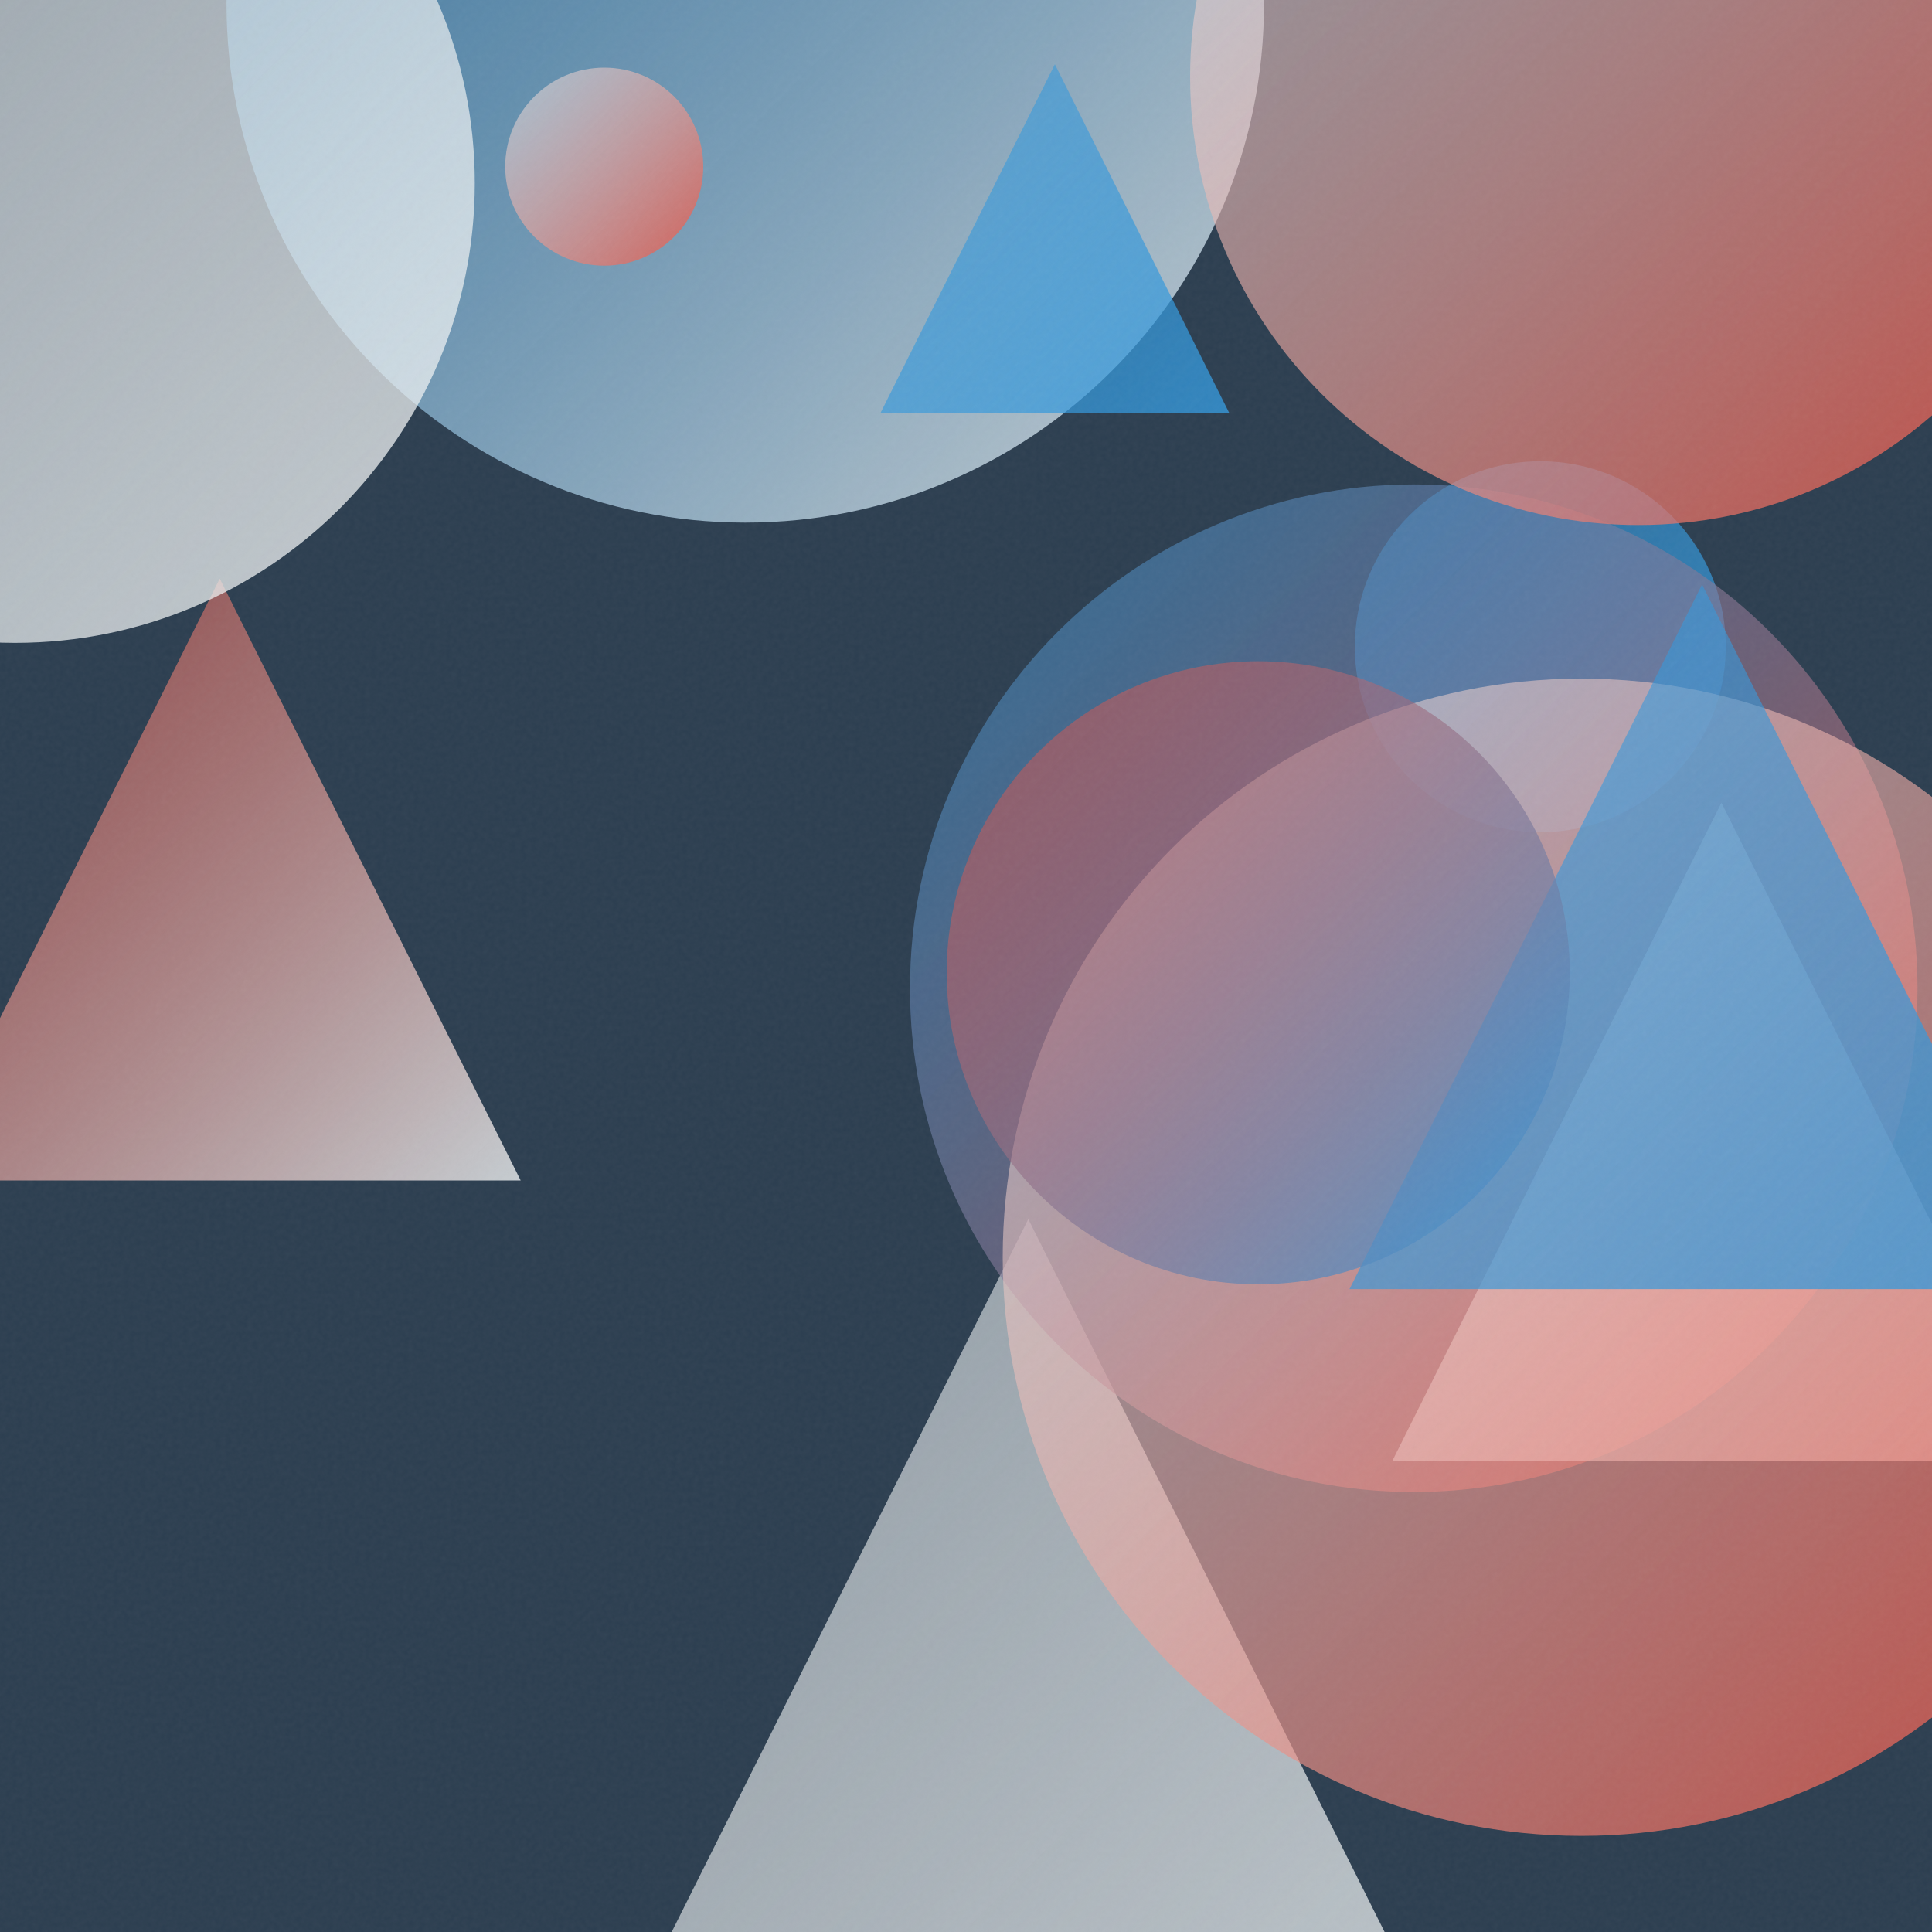
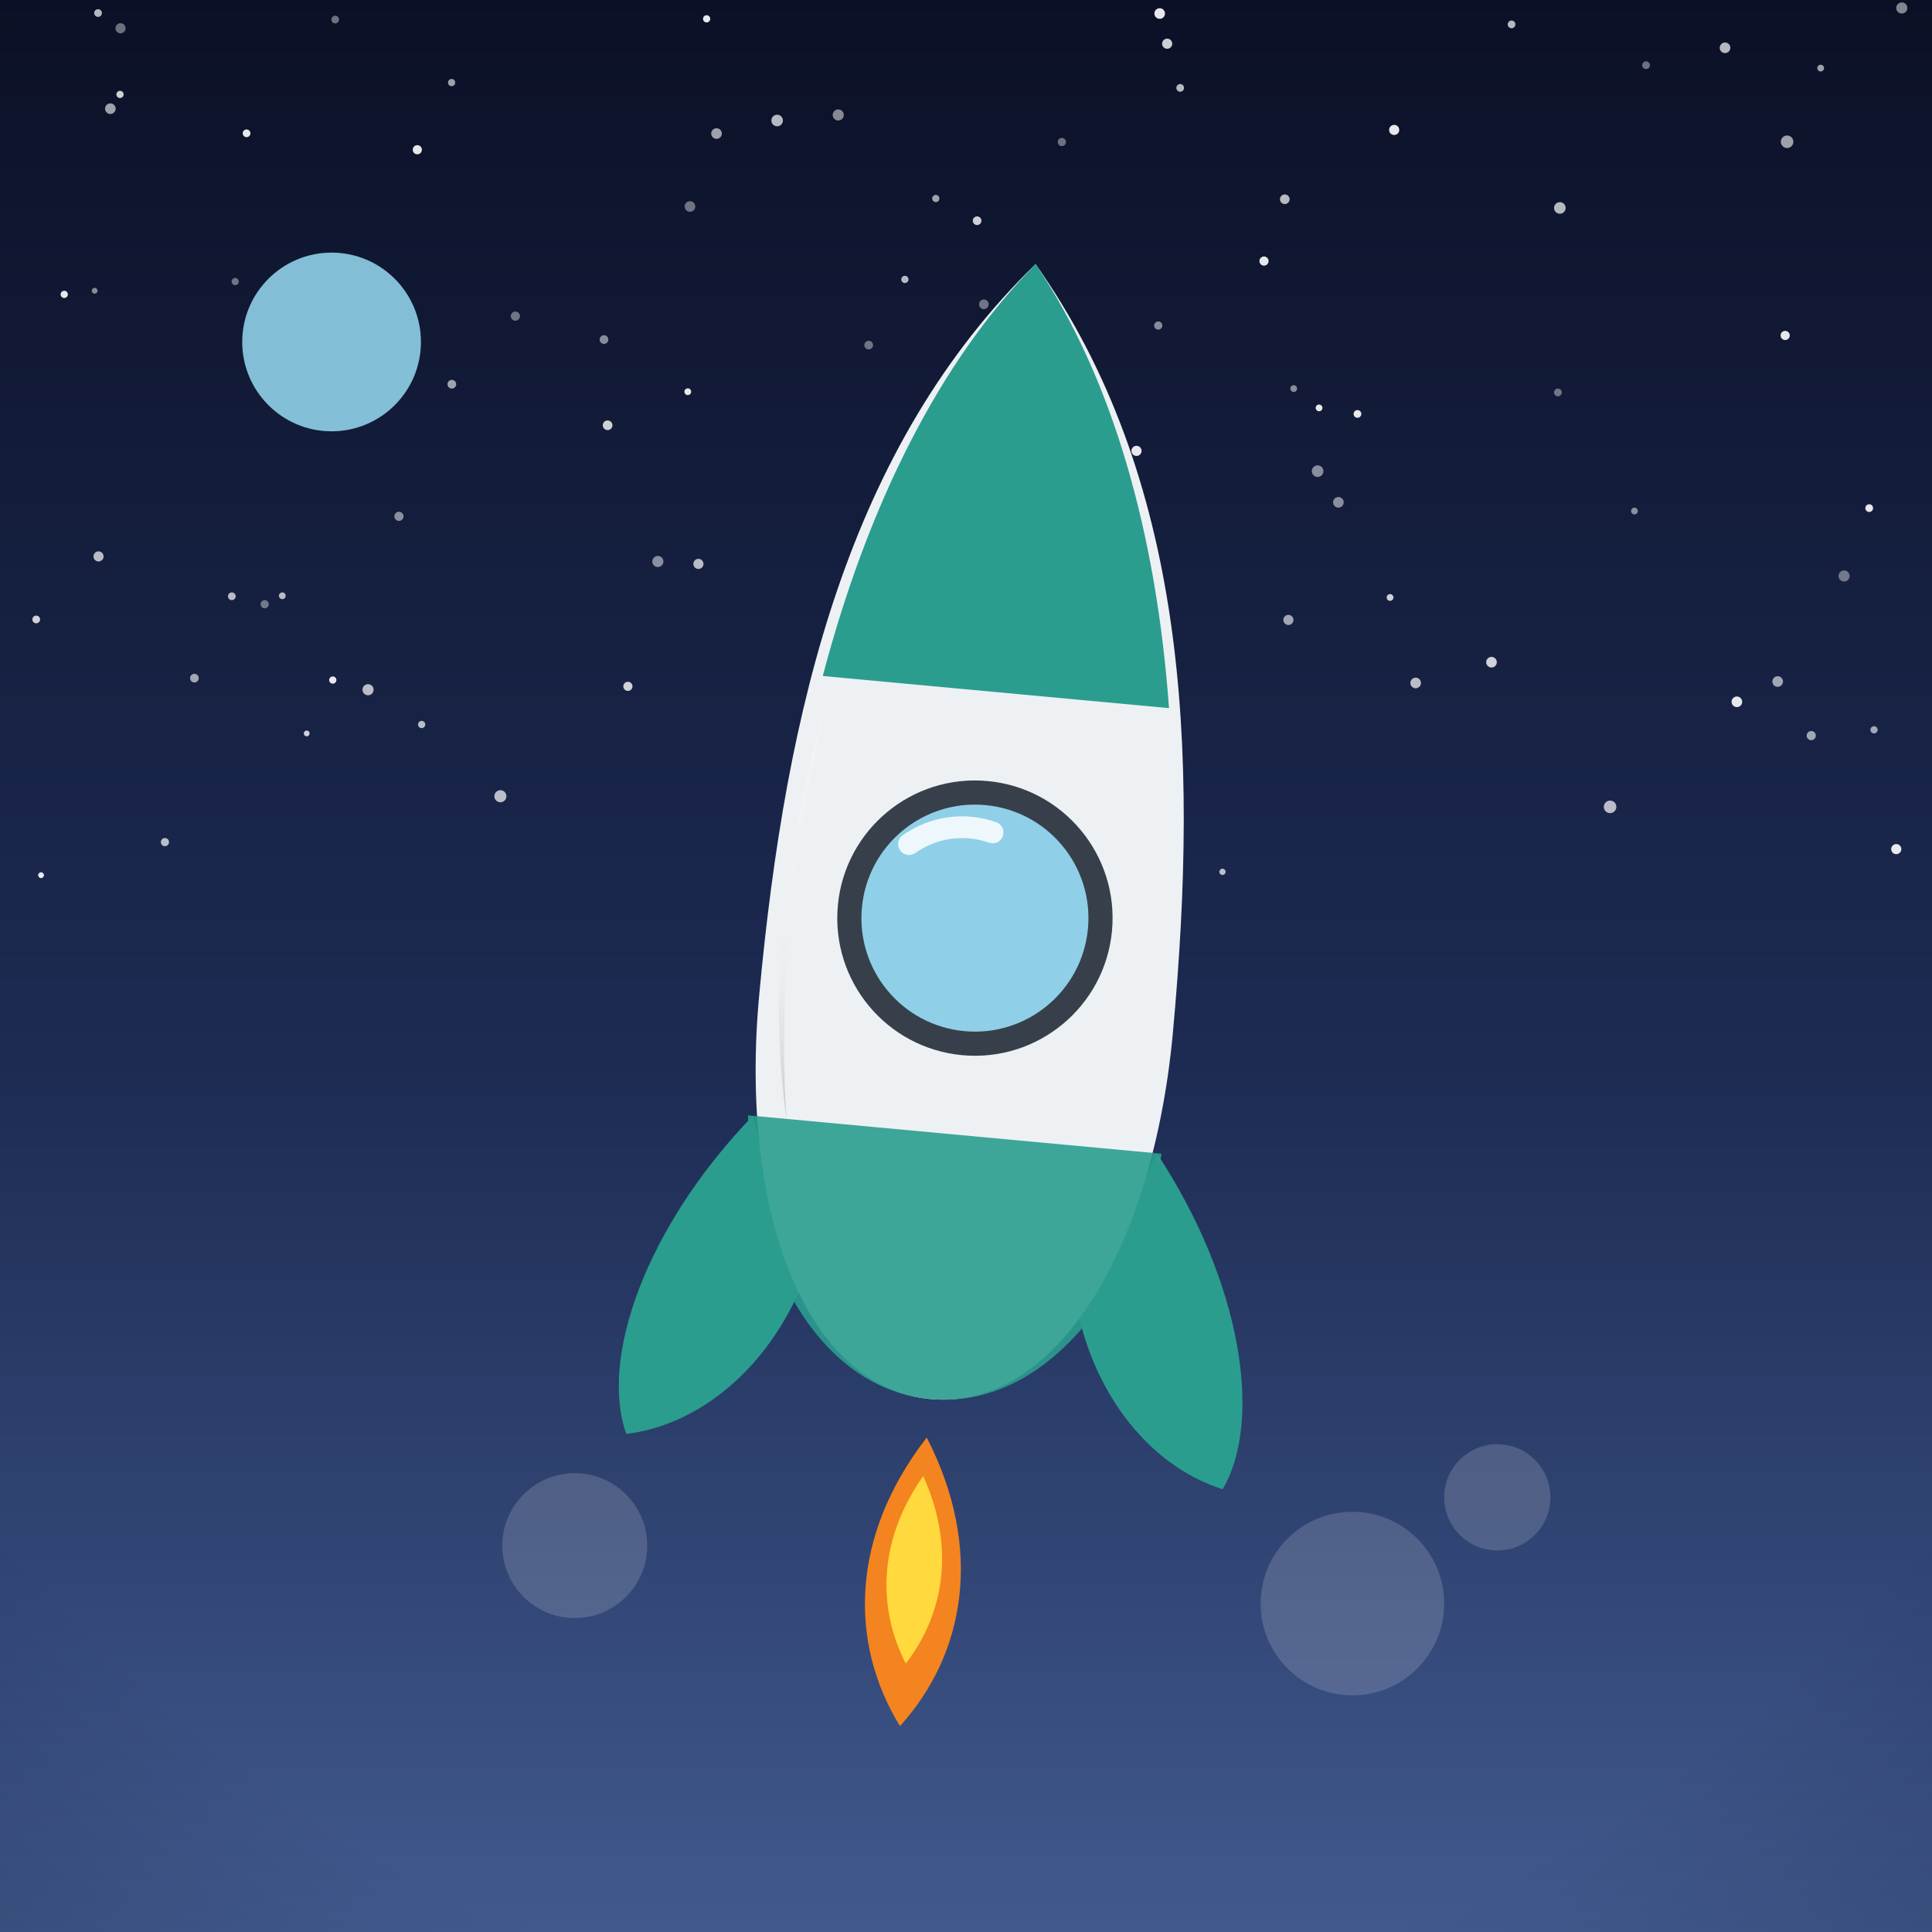
- <svg xmlns="http://www.w3.org/2000/svg" viewBox="0 0 400 400">
+ <svg xmlns="http://www.w3.org/2000/svg" viewBox="0 0 800 800">
  <defs>
-     <linearGradient id="g0" x1="280.5" y1="95.5" x2="357.3" y2="172.2" gradientUnits="userSpaceOnUse">
-       <stop offset="0" stop-color="#3498DB" stop-opacity="0.5" />
-       <stop offset="1" stop-color="#3498DB" stop-opacity="0.8" />
+     <linearGradient id="sky" x1="0" y1="0" x2="0" y2="1">
+       <stop offset="0" stop-color="#0b1026" />
+       <stop offset="0.55" stop-color="#1d2b53" />
+       <stop offset="1" stop-color="#415a8f" />
    </linearGradient>
-     <linearGradient id="g1" x1="-16.8" y1="119.8" x2="107.8" y2="244.4" gradientUnits="userSpaceOnUse">
-       <stop offset="0" stop-color="#E74C3C" stop-opacity="0.5" />
-       <stop offset="1" stop-color="#ECF0F1" stop-opacity="0.8" />
+     <radialGradient id="sunG" cx="0.38" cy="0.35" r="0.9">
+       <stop offset="0" stop-color="#fff3b0" />
+       <stop offset="1" stop-color="#ffb703" />
+     </radialGradient>
+     <linearGradient id="ground" x1="0" y1="0" x2="0" y2="1">
+       <stop offset="0" stop-color="#69b06f" />
+       <stop offset="1" stop-color="#3c7a44" />
    </linearGradient>
-     <linearGradient id="g2" x1="105.3" y1="252.4" x2="320.4" y2="467.5" gradientUnits="userSpaceOnUse">
-       <stop offset="0" stop-color="#ECF0F1" stop-opacity="0.5" />
-       <stop offset="1" stop-color="#ECF0F1" stop-opacity="0.8" />
+     <linearGradient id="sea" x1="0" y1="0" x2="0" y2="1">
+       <stop offset="0" stop-color="#3d9bc4" />
+       <stop offset="1" stop-color="#1668a0" />
    </linearGradient>
-     <linearGradient id="g3" x1="46.9" y1="-106.6" x2="261.7" y2="108.2" gradientUnits="userSpaceOnUse">
-       <stop offset="0" stop-color="#3498DB" stop-opacity="0.5" />
-       <stop offset="1" stop-color="#ECF0F1" stop-opacity="0.8" />
+     <linearGradient id="shade" x1="0" y1="0" x2="0" y2="1">
+       <stop offset="0" stop-color="#ffffff" stop-opacity="0.20" />
+       <stop offset="0.5" stop-color="#ffffff" stop-opacity="0" />
+       <stop offset="1" stop-color="#000000" stop-opacity="0.16" />
    </linearGradient>
-     <linearGradient id="g4" x1="-92.1" y1="-57.4" x2="98.4" y2="133.1" gradientUnits="userSpaceOnUse">
-       <stop offset="0" stop-color="#ECF0F1" stop-opacity="0.5" />
-       <stop offset="1" stop-color="#ECF0F1" stop-opacity="0.8" />
-     </linearGradient>
-     <linearGradient id="g5" x1="188.4" y1="100.3" x2="397.1" y2="309.0" gradientUnits="userSpaceOnUse">
-       <stop offset="0" stop-color="#3498DB" stop-opacity="0.5" />
-       <stop offset="1" stop-color="#E74C3C" stop-opacity="0.8" />
-     </linearGradient>
-     <linearGradient id="g6" x1="288.3" y1="166.2" x2="424.5" y2="302.4" gradientUnits="userSpaceOnUse">
-       <stop offset="0" stop-color="#ECF0F1" stop-opacity="0.5" />
-       <stop offset="1" stop-color="#ECF0F1" stop-opacity="0.8" />
-     </linearGradient>
-     <linearGradient id="g7" x1="207.6" y1="140.5" x2="447.2" y2="380.1" gradientUnits="userSpaceOnUse">
-       <stop offset="0" stop-color="#ECF0F1" stop-opacity="0.5" />
-       <stop offset="1" stop-color="#E74C3C" stop-opacity="0.8" />
-     </linearGradient>
-     <linearGradient id="g8" x1="246.4" y1="-76.9" x2="432.1" y2="108.8" gradientUnits="userSpaceOnUse">
-       <stop offset="0" stop-color="#ECF0F1" stop-opacity="0.5" />
-       <stop offset="1" stop-color="#E74C3C" stop-opacity="0.8" />
-     </linearGradient>
-     <linearGradient id="g9" x1="104.6" y1="14.1" x2="145.6" y2="55.0" gradientUnits="userSpaceOnUse">
-       <stop offset="0" stop-color="#ECF0F1" stop-opacity="0.5" />
-       <stop offset="1" stop-color="#E74C3C" stop-opacity="0.8" />
-     </linearGradient>
-     <linearGradient id="g10" x1="182.3" y1="13.3" x2="254.5" y2="85.5" gradientUnits="userSpaceOnUse">
-       <stop offset="0" stop-color="#3498DB" stop-opacity="0.5" />
-       <stop offset="1" stop-color="#3498DB" stop-opacity="0.8" />
-     </linearGradient>
-     <linearGradient id="g11" x1="279.4" y1="121.0" x2="425.4" y2="266.9" gradientUnits="userSpaceOnUse">
-       <stop offset="0" stop-color="#3498DB" stop-opacity="0.5" />
-       <stop offset="1" stop-color="#3498DB" stop-opacity="0.8" />
-     </linearGradient>
-     <linearGradient id="g12" x1="196.0" y1="136.9" x2="325.0" y2="265.9" gradientUnits="userSpaceOnUse">
-       <stop offset="0" stop-color="#E74C3C" stop-opacity="0.5" />
-       <stop offset="1" stop-color="#3498DB" stop-opacity="0.8" />
-     </linearGradient>
-     <filter id="n">
-       <feTurbulence type="fractalNoise" baseFrequency="0.9" numOctaves="2" stitchTiles="stitch" />
-       <feColorMatrix type="saturate" values="0" />
-     </filter>
+     <radialGradient id="vig" cx="0.5" cy="0.42" r="0.85">
+       <stop offset="0.72" stop-color="#000000" stop-opacity="0" />
+       <stop offset="1" stop-color="#000000" stop-opacity="0.20" />
+     </radialGradient>
  </defs>
-   <rect width="400" height="400" fill="#2C3E50" />
-   <circle cx="318.9" cy="133.9" r="38.4" fill="url(#g0)" />
-   <path d="M 45.5 119.8 L 107.8 244.4 L -16.8 244.4 Z" fill="url(#g1)" />
-   <path d="M 212.9 252.4 L 320.4 467.5 L 105.3 467.5 Z" fill="url(#g2)" />
-   <circle cx="154.3" cy="0.8" r="107.4" fill="url(#g3)" />
-   <circle cx="3.1" cy="37.9" r="95.2" fill="url(#g4)" />
-   <circle cx="292.7" cy="204.6" r="104.3" fill="url(#g5)" />
-   <path d="M 356.4 166.2 L 424.5 302.4 L 288.3 302.4 Z" fill="url(#g6)" />
-   <circle cx="327.4" cy="260.3" r="119.8" fill="url(#g7)" />
-   <circle cx="339.2" cy="15.9" r="92.8" fill="url(#g8)" />
-   <circle cx="125.1" cy="34.5" r="20.5" fill="url(#g9)" />
-   <path d="M 218.4 13.3 L 254.5 85.5 L 182.3 85.5 Z" fill="url(#g10)" />
-   <path d="M 352.4 121.0 L 425.4 266.9 L 279.4 266.9 Z" fill="url(#g11)" />
-   <circle cx="260.5" cy="201.4" r="64.5" fill="url(#g12)" />
-   <rect width="400" height="400" filter="url(#n)" opacity="0.05" />
+   <rect width="800" height="800" fill="url(#sky)" />
+   <circle cx="172.8" cy="62" r="1.9" fill="#ffffff" opacity="0.9" />
+   <circle cx="439.7" cy="58.8" r="1.7" fill="#ffffff" opacity="0.4" />
+   <circle cx="387.5" cy="82.2" r="1.5" fill="#ffffff" opacity="0.6" />
+   <circle cx="137.8" cy="281.6" r="1.5" fill="#ffffff" opacity="0.9" />
+   <circle cx="719.2" cy="290.6" r="2.2" fill="#ffffff" opacity="0.9" />
+   <circle cx="45.7" cy="45" r="2.2" fill="#ffffff" opacity="0.6" />
+   <circle cx="213.4" cy="130.9" r="1.9" fill="#ffffff" opacity="0.4" />
+   <circle cx="116.9" cy="246.7" r="1.4" fill="#ffffff" opacity="0.7" />
+   <circle cx="347.1" cy="47.6" r="2.3" fill="#ffffff" opacity="0.5" />
+   <circle cx="763.6" cy="238.5" r="2.3" fill="#ffffff" opacity="0.4" />
+   <circle cx="251.6" cy="176.1" r="2" fill="#ffffff" opacity="0.8" />
+   <circle cx="296.7" cy="55.3" r="2.2" fill="#ffffff" opacity="0.6" />
+   <circle cx="49.7" cy="39.1" r="1.5" fill="#ffffff" opacity="0.8" />
+   <circle cx="292.6" cy="7.8" r="1.5" fill="#ffffff" opacity="0.9" />
+   <circle cx="736.1" cy="282.2" r="2.2" fill="#ffffff" opacity="0.6" />
+   <circle cx="575.6" cy="247.4" r="1.4" fill="#ffffff" opacity="0.8" />
+   <circle cx="774" cy="210.4" r="1.6" fill="#ffffff" opacity="0.9" />
+   <circle cx="740" cy="58.7" r="2.6" fill="#ffffff" opacity="0.6" />
+   <circle cx="617.6" cy="274.2" r="2.2" fill="#ffffff" opacity="0.8" />
+   <circle cx="625.9" cy="10.1" r="1.6" fill="#ffffff" opacity="0.7" />
+   <circle cx="714.3" cy="19.8" r="2.2" fill="#ffffff" opacity="0.7" />
+   <circle cx="207.2" cy="329.7" r="2.5" fill="#ffffff" opacity="0.7" />
+   <circle cx="577.3" cy="53.8" r="2.1" fill="#ffffff" opacity="0.9" />
+   <circle cx="152.4" cy="285.6" r="2.3" fill="#ffffff" opacity="0.7" />
+   <circle cx="187.1" cy="159.1" r="1.8" fill="#ffffff" opacity="0.6" />
+   <circle cx="40.8" cy="230.4" r="2.1" fill="#ffffff" opacity="0.7" />
+   <circle cx="289.2" cy="233.5" r="2.1" fill="#ffffff" opacity="0.7" />
+   <circle cx="374.7" cy="115.7" r="1.5" fill="#ffffff" opacity="0.7" />
+   <circle cx="97.4" cy="116.6" r="1.5" fill="#ffffff" opacity="0.4" />
+   <circle cx="483.3" cy="18.1" r="2.1" fill="#ffffff" opacity="0.8" />
+   <circle cx="463.1" cy="249.9" r="1.4" fill="#ffffff" opacity="0.4" />
+   <circle cx="127" cy="303.7" r="1.2" fill="#ffffff" opacity="0.8" />
+   <circle cx="554.2" cy="208" r="2.2" fill="#ffffff" opacity="0.5" />
+   <circle cx="776" cy="302.2" r="1.5" fill="#ffffff" opacity="0.6" />
+   <circle cx="506.2" cy="361" r="1.3" fill="#ffffff" opacity="0.7" />
+   <circle cx="39.2" cy="120.4" r="1.2" fill="#ffffff" opacity="0.5" />
+   <circle cx="750" cy="304.6" r="1.9" fill="#ffffff" opacity="0.6" />
+   <circle cx="321.8" cy="49.9" r="2.4" fill="#ffffff" opacity="0.7" />
+   <circle cx="284.8" cy="162.2" r="1.4" fill="#ffffff" opacity="0.9" />
+   <circle cx="405.6" cy="264.8" r="1.5" fill="#ffffff" opacity="0.5" />
+   <circle cx="676.8" cy="211.6" r="1.4" fill="#ffffff" opacity="0.5" />
+   <circle cx="416.9" cy="227.3" r="1.4" fill="#ffffff" opacity="0.9" />
+   <circle cx="368.3" cy="280.1" r="2.5" fill="#ffffff" opacity="0.6" />
+   <circle cx="475.7" cy="295.4" r="1.4" fill="#ffffff" opacity="0.8" />
+   <circle cx="532" cy="82.5" r="2" fill="#ffffff" opacity="0.7" />
+   <circle cx="359.7" cy="142.9" r="1.8" fill="#ffffff" opacity="0.4" />
+   <circle cx="138.8" cy="8.1" r="1.6" fill="#ffffff" opacity="0.4" />
+   <circle cx="785.2" cy="351.6" r="2.1" fill="#ffffff" opacity="0.9" />
+   <circle cx="373.8" cy="256.8" r="2.5" fill="#ffffff" opacity="0.7" />
+   <circle cx="407.4" cy="126" r="2" fill="#ffffff" opacity="0.4" />
+   <circle cx="102.1" cy="55.2" r="1.6" fill="#ffffff" opacity="0.9" />
+   <circle cx="586.2" cy="282.8" r="2.2" fill="#ffffff" opacity="0.7" />
+   <circle cx="187" cy="34.2" r="1.5" fill="#ffffff" opacity="0.6" />
+   <circle cx="109.6" cy="250.2" r="1.7" fill="#ffffff" opacity="0.4" />
+   <circle cx="285.7" cy="85.5" r="2.2" fill="#ffffff" opacity="0.4" />
+   <circle cx="250.1" cy="140.6" r="1.8" fill="#ffffff" opacity="0.5" />
+   <circle cx="562.1" cy="171.4" r="1.6" fill="#ffffff" opacity="0.9" />
+   <circle cx="488.7" cy="36.4" r="1.6" fill="#ffffff" opacity="0.7" />
+   <circle cx="80.5" cy="280.8" r="1.8" fill="#ffffff" opacity="0.6" />
+   <circle cx="753.9" cy="28.2" r="1.4" fill="#ffffff" opacity="0.6" />
+   <circle cx="546.2" cy="168.9" r="1.4" fill="#ffffff" opacity="0.9" />
+   <circle cx="397.9" cy="259.5" r="1.8" fill="#ffffff" opacity="0.8" />
+   <circle cx="645.1" cy="162.5" r="1.6" fill="#ffffff" opacity="0.4" />
+   <circle cx="404.6" cy="91.4" r="1.8" fill="#ffffff" opacity="0.8" />
+   <circle cx="352.8" cy="366.2" r="1.9" fill="#ffffff" opacity="0.5" />
+   <circle cx="174.6" cy="300" r="1.5" fill="#ffffff" opacity="0.7" />
+   <circle cx="68.3" cy="348.7" r="1.7" fill="#ffffff" opacity="0.7" />
+   <circle cx="96" cy="246.9" r="1.6" fill="#ffffff" opacity="0.7" />
+   <circle cx="739.2" cy="138.9" r="1.9" fill="#ffffff" opacity="0.9" />
+   <circle cx="787.5" cy="3.3" r="2.3" fill="#ffffff" opacity="0.5" />
+   <circle cx="523.4" cy="108.1" r="1.9" fill="#ffffff" opacity="0.9" />
+   <circle cx="457.6" cy="187.5" r="2" fill="#ffffff" opacity="0.7" />
+   <circle cx="545.6" cy="195.1" r="2.4" fill="#ffffff" opacity="0.5" />
+   <circle cx="15" cy="256.5" r="1.6" fill="#ffffff" opacity="0.8" />
+   <circle cx="533.5" cy="256.7" r="2.1" fill="#ffffff" opacity="0.6" />
+   <circle cx="40.6" cy="5.4" r="1.6" fill="#ffffff" opacity="0.7" />
+   <circle cx="428.6" cy="281.9" r="2.5" fill="#ffffff" opacity="0.5" />
+   <circle cx="272.4" cy="232.5" r="2.3" fill="#ffffff" opacity="0.5" />
+   <circle cx="535.7" cy="160.9" r="1.4" fill="#ffffff" opacity="0.5" />
+   <circle cx="681.6" cy="27" r="1.6" fill="#ffffff" opacity="0.4" />
+   <circle cx="645.9" cy="86.1" r="2.4" fill="#ffffff" opacity="0.7" />
+   <circle cx="260" cy="284.2" r="1.9" fill="#ffffff" opacity="0.8" />
+   <circle cx="17" cy="362.4" r="1.2" fill="#ffffff" opacity="0.9" />
+   <circle cx="470.6" cy="186.7" r="2.1" fill="#ffffff" opacity="0.9" />
+   <circle cx="666.7" cy="334.1" r="2.6" fill="#ffffff" opacity="0.7" />
+   <circle cx="26.6" cy="121.9" r="1.5" fill="#ffffff" opacity="0.9" />
+   <circle cx="479.6" cy="134.8" r="1.7" fill="#ffffff" opacity="0.5" />
+   <circle cx="165.2" cy="213.8" r="1.9" fill="#ffffff" opacity="0.5" />
+   <circle cx="480.2" cy="5.6" r="2.2" fill="#ffffff" opacity="0.9" />
+   <circle cx="49.9" cy="11.7" r="2.1" fill="#ffffff" opacity="0.4" />
+   <circle cx="137.3" cy="141.6" r="37" fill="#8fd0e8" opacity="0.9" />
+   <g transform="translate(400 0) scale(1 1) translate(-400 0)">
+     <g transform="rotate(5.3 400 420)">
+       <path d="M400 596 C 428 640 424 684 400 716 C 376 684 372 640 400 596 Z" fill="#f4841f" />
+       <path d="M400 612 C 416 640 414 668 400 690 C 386 668 384 640 400 612 Z" fill="#ffd93d" />
+       <path d="M316 470 C 276 520 262 576 276 606 C 304 600 330 576 342 540 Z" fill="#2a9d8f" />
+       <path d="M484 470 C 524 520 538 576 524 606 C 496 600 470 576 458 540 Z" fill="#2a9d8f" />
+       <path d="M400 108 C 470 190 486 300 486 420 C 486 510 452 580 400 580 C 348 580 314 510 314 420 C 314 300 330 190 400 108 Z" fill="#eef1f4" />
+       <path d="M400 108 C 436 152 460 214 472 286 L 328 286 C 340 214 364 152 400 108 Z" fill="#2a9d8f" />
+       <path d="M314 470 L 486 470 C 482 522 450 580 400 580 C 350 580 318 522 314 470 Z" fill="#2a9d8f" opacity="0.9" />
+       <circle cx="400" cy="380" r="52" fill="#8fd0e8" stroke="#37404a" stroke-width="10" />
+       <path d="M370 352 A 38 38 0 0 1 404 344" stroke="#ffffff" stroke-width="9" fill="none" stroke-linecap="round" opacity="0.85" />
+       <path d="M330 300 C 322 360 322 420 330 470 C 318 420 318 360 330 300 Z" fill="url(#shade)" />
+     </g>
+     <g fill="#ffffff" opacity="0.16">
+       <circle cx="238" cy="640" r="30" />
+       <circle cx="560" cy="664" r="38" />
+       <circle cx="620" cy="620" r="22" />
+     </g>
+   </g>
+   <rect width="800" height="800" fill="url(#vig)" />
</svg>
